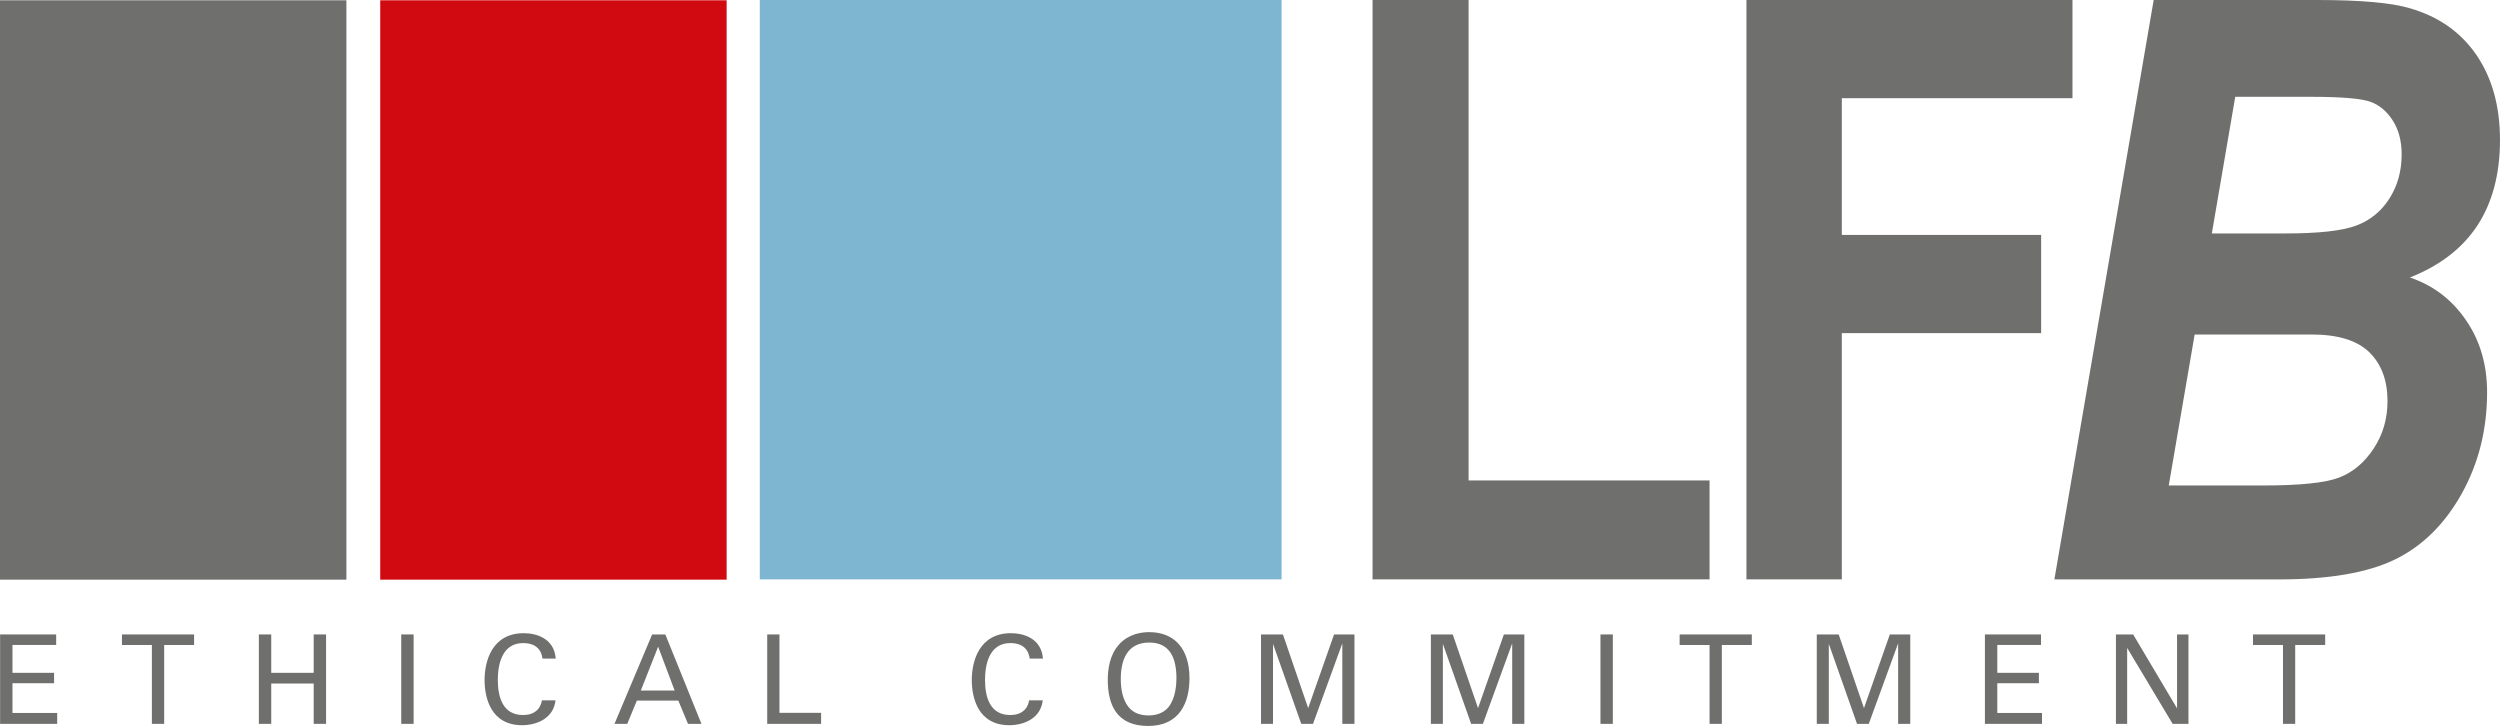
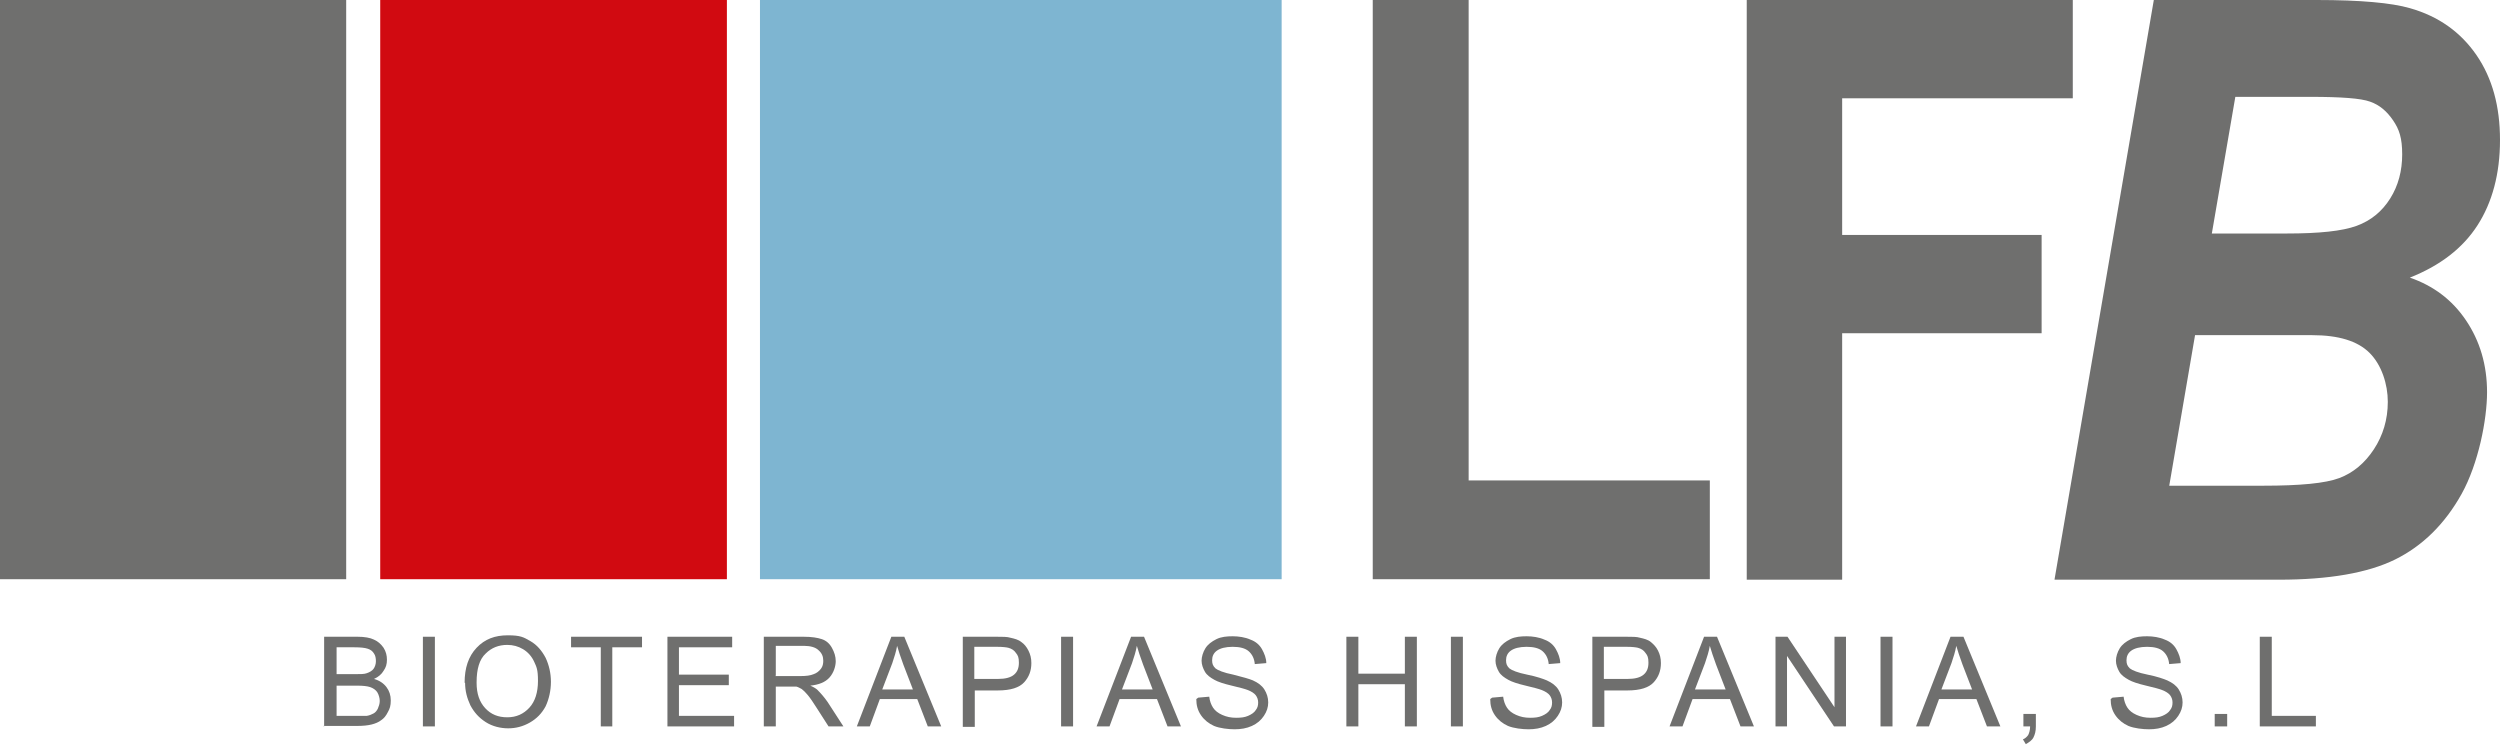
- <svg xmlns="http://www.w3.org/2000/svg" id="Calque_1" data-name="Calque 1" viewBox="0 0 521.13 151.32">
+ <svg xmlns="http://www.w3.org/2000/svg" id="Calque_1" version="1.1" viewBox="0 0 521.4 155.2">
  <defs>
    <style>
-       .cls-1 {
+       .st0 {
+         fill: #d10a11;
+       }
+ 
+       .st1 {
        fill: #7eb5d1;
      }

-       .cls-2 {
-         fill: #d10a11;
-       }
- 
-       .cls-3 {
+       .st2 {
        fill: #6f6f6e;
      }
    </style>
  </defs>
-   <rect class="cls-1" x="158.38" width="108.77" height="120.77" />
-   <polygon class="cls-3" points="286.11 120.77 286.11 0 306.13 0 306.13 100.15 356.36 100.15 356.36 120.77 286.11 120.77" />
-   <polygon class="cls-3" points="364.05 120.77 364.05 0 432.01 0 432.01 20.47 383.93 20.47 383.93 48.97 425.48 48.97 425.48 69.44 383.93 69.44 383.93 120.77 364.05 120.77" />
-   <path class="cls-3" d="m461.07,48.66h15.48c6.76,0,11.63-.54,14.59-1.63,2.94-1.1,5.26-2.99,6.95-5.66,1.7-2.68,2.54-5.75,2.54-9.2,0-2.79-.63-5.16-1.89-7.1-1.26-1.95-2.84-3.24-4.75-3.9-1.92-.65-6.05-.99-12.37-.99h-15.68l-4.88,28.48Zm-9,52.54h19.65c7.72,0,13.01-.55,15.88-1.65,2.86-1.1,5.26-3.11,7.19-6.04,1.93-2.92,2.89-6.22,2.89-9.89,0-4.33-1.27-7.72-3.79-10.19-2.53-2.46-6.53-3.7-11.98-3.7h-24.43l-5.4,31.47Zm-23.83,19.58L448.94,0h34.03c9.08,0,15.55.57,19.41,1.73,6,1.74,10.62,5.01,13.87,9.78,3.25,4.78,4.88,10.67,4.88,17.69s-1.58,13.01-4.7,17.78c-3.13,4.78-7.82,8.39-14.08,10.86,4.87,1.65,8.77,4.62,11.7,8.92,2.94,4.28,4.39,9.28,4.39,15,0,7.81-1.78,14.86-5.32,21.2-3.55,6.33-8.18,10.88-13.87,13.66-5.69,2.77-13.77,4.16-24.22,4.16h-46.81Z" />
-   <rect class="cls-3" y=".06" width="72.21" height="120.77" />
-   <rect class="cls-2" x="79.26" y=".06" width="72.21" height="120.77" />
-   <polygon class="cls-3" points=".02 150.89 11.92 150.89 11.92 148.62 2.6 148.62 2.6 142.42 11.27 142.42 11.27 140.25 2.6 140.25 2.6 134.44 11.71 134.44 11.71 132.25 .02 132.25 .02 150.89" />
-   <polygon class="cls-3" points="34.22 150.89 34.22 134.45 40.46 134.45 40.46 132.25 25.42 132.25 25.42 134.45 31.66 134.45 31.66 150.89 34.22 150.89" />
-   <polygon class="cls-3" points="56.54 132.25 56.54 140.25 65.39 140.25 65.39 132.25 67.97 132.25 67.97 150.89 65.39 150.89 65.39 142.48 56.54 142.48 56.54 150.89 53.96 150.89 53.96 132.25 56.54 132.25" />
-   <rect class="cls-3" x="83.64" y="132.25" width="2.58" height="18.64" />
-   <path class="cls-3" d="m115.85,137.28c-.34-4.23-4.05-5.29-6.68-5.29-6.63,0-8.16,5.86-8.16,9.78,0,3.62,1.27,9.4,7.82,9.4,3.2,0,6.58-1.53,6.97-5.19h-2.84c-.08.44-.23,1.24-.91,1.96-.8.82-1.88,1.11-3.02,1.11-4.26,0-5.26-3.79-5.26-7.3,0-3.1.8-7.7,5.29-7.7,3.59,0,3.92,2.58,4.02,3.23h2.76Z" />
-   <path class="cls-3" d="m133.58,143.94h7.05l-3.44-9.14-3.61,9.14Zm2.35-11.69h2.76l7.53,18.64h-2.81l-2.01-4.85h-8.64l-2.01,4.85h-2.66l7.85-18.64Z" />
-   <polygon class="cls-3" points="159.93 150.89 171.16 150.89 171.16 148.59 162.48 148.59 162.48 132.25 159.93 132.25 159.93 150.89" />
-   <path class="cls-3" d="m217.41,137.28c-.34-4.23-4.05-5.29-6.68-5.29-6.63,0-8.16,5.86-8.16,9.78,0,3.62,1.27,9.4,7.82,9.4,3.2,0,6.58-1.53,6.97-5.19h-2.84c-.08.44-.23,1.24-.91,1.96-.8.82-1.88,1.11-3.02,1.11-4.26,0-5.26-3.79-5.26-7.3,0-3.1.8-7.7,5.29-7.7,3.58,0,3.92,2.58,4.02,3.23h2.76Z" />
-   <path class="cls-3" d="m235.29,147.43c1.06,1.32,2.66,1.7,4.13,1.7s3.04-.41,4.13-1.7c1.52-1.86,1.68-4.8,1.68-6.06,0-4.24-1.39-7.43-5.66-7.43-4.72,0-5.94,3.79-5.94,7.61,0,2.04.37,4.29,1.65,5.89m-1.96-13.16c1.93-2.09,4.49-2.51,6.22-2.51,5.16,0,8.41,3.31,8.41,9.63,0,4.96-1.99,9.93-8.62,9.93s-8.41-4.51-8.41-9.62c0-2.12.36-5.24,2.41-7.43" />
-   <polygon class="cls-3" points="262.86 150.89 265.36 150.89 265.36 134.21 271.25 150.89 273.7 150.89 279.81 134.11 279.81 150.89 282.34 150.89 282.34 132.25 278.09 132.25 272.69 147.61 267.43 132.25 262.86 132.25 262.86 150.89" />
-   <polygon class="cls-3" points="298.27 150.89 300.77 150.89 300.77 134.21 306.66 150.89 309.11 150.89 315.22 134.11 315.22 150.89 317.75 150.89 317.75 132.25 313.49 132.25 308.1 147.61 302.83 132.25 298.27 132.25 298.27 150.89" />
-   <rect class="cls-3" x="333.62" y="132.25" width="2.58" height="18.64" />
-   <polygon class="cls-3" points="358.92 150.89 358.92 134.45 365.17 134.45 365.17 132.25 350.12 132.25 350.12 134.45 356.36 134.45 356.36 150.89 358.92 150.89" />
-   <polygon class="cls-3" points="378.71 150.89 381.22 150.89 381.22 134.21 387.1 150.89 389.55 150.89 395.67 134.11 395.67 150.89 398.2 150.89 398.2 132.25 393.94 132.25 388.55 147.61 383.28 132.25 378.71 132.25 378.71 150.89" />
-   <polygon class="cls-3" points="413.76 150.89 425.66 150.89 425.66 148.62 416.34 148.62 416.34 142.42 425.01 142.42 425.01 140.25 416.34 140.25 416.34 134.44 425.45 134.44 425.45 132.25 413.76 132.25 413.76 150.89" />
-   <polygon class="cls-3" points="441.07 150.89 443.41 150.89 443.41 135.06 452.89 150.89 456.19 150.89 456.19 132.25 453.81 132.25 453.81 147.66 444.66 132.25 441.07 132.25 441.07 150.89" />
-   <polygon class="cls-3" points="478.44 150.89 478.44 134.45 484.69 134.45 484.69 132.25 469.64 132.25 469.64 134.45 475.89 134.45 475.89 150.89 478.44 150.89" />
+   <g>
+     <rect class="st1" x="158.5" width="108.8" height="120.8" />
+     <g>
+       <path class="st2" d="M286.3,120.8V0h20v100.2h50.3v20.6h-70.3Z" />
+       <path class="st2" d="M364.3,120.8V0h68v20.5h-48.1v28.5h41.6v20.5h-41.6v51.4h-19.9Z" />
+       <path class="st2" d="M428.5,120.8L449.2,0h34c9.1,0,15.6.6,19.4,1.7,6,1.7,10.6,5,13.9,9.8,3.3,4.8,4.9,10.7,4.9,17.7s-1.6,13-4.7,17.8c-3.1,4.8-7.8,8.4-14.1,10.9,4.9,1.7,8.8,4.6,11.7,8.9,2.9,4.3,4.4,9.3,4.4,15s-1.8,14.9-5.3,21.2c-3.5,6.3-8.2,10.9-13.9,13.7-5.7,2.8-13.8,4.2-24.2,4.2h-46.8ZM452.3,101.3h19.7c7.7,0,13-.5,15.9-1.6,2.9-1.1,5.3-3.1,7.2-6,1.9-2.9,2.9-6.2,2.9-9.9s-1.3-7.7-3.8-10.2c-2.5-2.5-6.5-3.7-12-3.7h-24.4l-5.4,31.5ZM461.4,48.7h15.5c6.8,0,11.6-.5,14.6-1.6,3-1.1,5.3-3,7-5.7,1.7-2.7,2.5-5.8,2.5-9.2s-.6-5.2-1.9-7.1c-1.3-1.9-2.8-3.2-4.8-3.9-1.9-.7-6.1-1-12.4-1h-15.7l-4.9,28.5Z" />
+     </g>
+     <rect class="st2" y="0" width="72.2" height="120.8" />
+     <rect class="st0" x="79.3" y="0" width="72.3" height="120.8" />
+   </g>
+   <g>
+     <path class="st2" d="M67.6,151.5v-18.7h7c1.4,0,2.6.2,3.4.6.9.4,1.5,1,2,1.7.5.8.7,1.6.7,2.5s-.2,1.6-.7,2.3c-.4.7-1.1,1.3-2,1.7,1.1.3,2,.9,2.6,1.7.6.8.9,1.7.9,2.8s-.2,1.7-.6,2.4c-.4.8-.8,1.3-1.4,1.7-.5.4-1.2.7-2,.9-.8.2-1.8.3-3,.3h-7.1ZM70.1,140.6h4c1.1,0,1.9,0,2.4-.2.6-.2,1.1-.5,1.4-.9.3-.4.5-1,.5-1.6s-.1-1.2-.4-1.6c-.3-.5-.7-.8-1.3-1-.6-.2-1.5-.3-2.8-.3h-3.7v5.7ZM70.1,149.3h4.7c.8,0,1.4,0,1.7,0,.6-.1,1-.3,1.4-.5.4-.2.7-.6.9-1,.2-.5.4-1,.4-1.6s-.2-1.3-.5-1.8-.9-.9-1.5-1.1c-.6-.2-1.5-.3-2.7-.3h-4.3v6.4Z" />
+     <path class="st2" d="M88.2,151.5v-18.7h2.5v18.7h-2.5Z" />
+     <path class="st2" d="M96.9,142.4c0-3.1.8-5.5,2.5-7.3,1.7-1.8,3.8-2.6,6.5-2.6s3.3.4,4.7,1.2c1.4.8,2.4,2,3.2,3.5.7,1.5,1.1,3.2,1.1,5s-.4,3.6-1.1,5.1c-.8,1.5-1.9,2.6-3.3,3.4s-2.9,1.2-4.5,1.2-3.3-.4-4.7-1.3c-1.4-.9-2.4-2-3.2-3.5-.7-1.5-1.1-3-1.1-4.7ZM99.4,142.4c0,2.3.6,4,1.8,5.3s2.7,1.9,4.6,1.9,3.4-.7,4.6-2c1.2-1.3,1.8-3.2,1.8-5.6s-.3-2.9-.8-4c-.5-1.1-1.3-2-2.3-2.6-1-.6-2.1-.9-3.3-.9-1.8,0-3.3.6-4.5,1.8-1.3,1.2-1.9,3.2-1.9,6Z" />
+     <path class="st2" d="M125.3,151.5v-16.5h-6.2v-2.2h14.8v2.2h-6.2v16.5h-2.5Z" />
+     <path class="st2" d="M139.2,151.5v-18.7h13.5v2.2h-11.1v5.7h10.4v2.2h-10.4v6.4h11.5v2.2h-14Z" />
+     <path class="st2" d="M159.3,151.5v-18.7h8.3c1.7,0,2.9.2,3.8.5.9.3,1.6.9,2.1,1.8.5.9.8,1.8.8,2.8s-.4,2.4-1.3,3.4-2.2,1.5-4,1.7c.7.3,1.2.6,1.5.9.7.7,1.4,1.5,2.1,2.5l3.3,5.1h-3.1l-2.5-3.9c-.7-1.1-1.3-2-1.8-2.6-.5-.6-.9-1-1.3-1.3-.4-.2-.7-.4-1.1-.5-.3,0-.7,0-1.4,0h-2.9v8.3h-2.5ZM161.7,141h5.3c1.1,0,2-.1,2.7-.4.6-.2,1.1-.6,1.5-1.1s.5-1.1.5-1.7c0-.9-.3-1.6-1-2.2-.6-.6-1.7-.9-3-.9h-5.9v6.2Z" />
+     <path class="st2" d="M178.7,151.5l7.2-18.7h2.7l7.7,18.7h-2.8l-2.2-5.7h-7.8l-2.1,5.7h-2.6ZM184.1,143.8h6.3l-2-5.2c-.6-1.6-1-2.9-1.3-3.9-.2,1.2-.6,2.4-1,3.6l-2.1,5.5Z" />
+     <path class="st2" d="M200.8,151.5v-18.7h7.1c1.2,0,2.2,0,2.8.2.9.2,1.7.4,2.3.9.6.4,1.1,1,1.5,1.8.4.8.6,1.6.6,2.6,0,1.6-.5,2.9-1.5,4-1,1.1-2.8,1.7-5.5,1.7h-4.8v7.6h-2.5ZM203.3,141.6h4.8c1.6,0,2.7-.3,3.4-.9s1-1.4,1-2.5-.2-1.5-.6-2c-.4-.6-.9-.9-1.6-1.1-.4-.1-1.2-.2-2.3-.2h-4.8v6.7Z" />
+     <path class="st2" d="M221.3,151.5v-18.7h2.5v18.7h-2.5Z" />
+     <path class="st2" d="M228.7,151.5l7.2-18.7h2.7l7.7,18.7h-2.8l-2.2-5.7h-7.8l-2.1,5.7h-2.6ZM234.1,143.8h6.3l-2-5.2c-.6-1.6-1-2.9-1.3-3.9-.2,1.2-.6,2.4-1,3.6l-2.1,5.5Z" />
+     <path class="st2" d="M249.9,145.5l2.3-.2c.1.9.4,1.7.8,2.3.4.6,1,1.1,1.9,1.5s1.8.6,2.9.6,1.8-.1,2.5-.4c.7-.3,1.3-.7,1.6-1.2.4-.5.5-1,.5-1.6s-.2-1.1-.5-1.5c-.3-.4-.9-.8-1.7-1.1-.5-.2-1.6-.5-3.3-.9s-2.9-.8-3.6-1.2c-.9-.5-1.6-1-2-1.7s-.7-1.5-.7-2.3.3-1.8.8-2.6,1.3-1.4,2.3-1.9,2.2-.6,3.4-.6,2.6.2,3.7.7c1.1.4,1.9,1.1,2.4,2s.9,1.9.9,2.9l-2.4.2c-.1-1.2-.6-2.1-1.3-2.7s-1.8-.9-3.3-.9-2.6.3-3.3.8-1,1.2-1,2,.2,1.2.7,1.7c.5.4,1.7.9,3.7,1.3,2,.5,3.4.9,4.1,1.2,1.1.5,1.9,1.1,2.4,1.9s.8,1.7.8,2.7-.3,1.9-.9,2.8-1.4,1.6-2.5,2.1-2.3.7-3.6.7-3.1-.2-4.3-.7c-1.1-.5-2-1.2-2.7-2.2-.7-1-1-2.1-1-3.4Z" />
+     <path class="st2" d="M280.8,151.5v-18.7h2.5v7.7h9.7v-7.7h2.5v18.7h-2.5v-8.8h-9.7v8.8h-2.5Z" />
+     <path class="st2" d="M302.6,151.5v-18.7h2.5v18.7h-2.5Z" />
+     <path class="st2" d="M311.2,145.5l2.3-.2c.1.9.4,1.7.8,2.3.4.6,1,1.1,1.9,1.5.9.4,1.8.6,2.9.6s1.8-.1,2.5-.4c.7-.3,1.3-.7,1.6-1.2.4-.5.5-1,.5-1.6s-.2-1.1-.5-1.5c-.3-.4-.9-.8-1.7-1.1-.5-.2-1.6-.5-3.3-.9-1.7-.4-2.9-.8-3.6-1.2-.9-.5-1.6-1-2-1.7s-.7-1.5-.7-2.3.3-1.8.8-2.6c.5-.8,1.3-1.4,2.3-1.9s2.2-.6,3.4-.6,2.6.2,3.7.7c1.1.4,1.9,1.1,2.4,2s.9,1.9.9,2.9l-2.4.2c-.1-1.2-.6-2.1-1.3-2.7s-1.8-.9-3.3-.9-2.6.3-3.3.8-1,1.2-1,2,.2,1.2.7,1.7c.5.4,1.7.9,3.7,1.3s3.4.9,4.1,1.2c1.1.5,1.9,1.1,2.4,1.9s.8,1.7.8,2.7-.3,1.9-.9,2.8-1.4,1.6-2.5,2.1-2.3.7-3.6.7-3.1-.2-4.3-.7c-1.1-.5-2-1.2-2.7-2.2-.7-1-1-2.1-1-3.4Z" />
+     <path class="st2" d="M332.1,151.5v-18.7h7.1c1.2,0,2.2,0,2.8.2.9.2,1.7.4,2.3.9s1.1,1,1.5,1.8.6,1.6.6,2.6c0,1.6-.5,2.9-1.5,4s-2.8,1.7-5.5,1.7h-4.8v7.6h-2.5ZM334.6,141.6h4.8c1.6,0,2.7-.3,3.4-.9.7-.6,1-1.4,1-2.5s-.2-1.5-.6-2c-.4-.6-.9-.9-1.6-1.1-.4-.1-1.2-.2-2.3-.2h-4.8v6.7Z" />
+     <path class="st2" d="M348.2,151.5l7.2-18.7h2.7l7.7,18.7h-2.8l-2.2-5.7h-7.8l-2.1,5.7h-2.6ZM353.6,143.8h6.3l-2-5.2c-.6-1.6-1-2.9-1.3-3.9-.2,1.2-.6,2.4-1,3.6l-2.1,5.5Z" />
+     <path class="st2" d="M370.3,151.5v-18.7h2.5l9.8,14.7v-14.7h2.4v18.7h-2.5l-9.8-14.7v14.7h-2.4Z" />
+     <path class="st2" d="M392.2,151.5v-18.7h2.5v18.7h-2.5Z" />
+     <path class="st2" d="M399.6,151.5l7.2-18.7h2.7l7.7,18.7h-2.8l-2.2-5.7h-7.8l-2.1,5.7h-2.6ZM405,143.8h6.3l-2-5.2c-.6-1.6-1-2.9-1.3-3.9-.2,1.2-.6,2.4-1,3.6l-2.1,5.5Z" />
+     <path class="st2" d="M422,151.5v-2.6h2.6v2.6c0,1-.2,1.7-.5,2.3-.3.6-.9,1-1.6,1.4l-.6-1c.5-.2.8-.5,1.1-.9.2-.4.4-1,.4-1.8h-1.3Z" />
+     <path class="st2" d="M440.6,145.5l2.3-.2c.1.9.4,1.7.8,2.3.4.6,1,1.1,1.9,1.5.9.4,1.8.6,2.9.6s1.8-.1,2.5-.4c.7-.3,1.3-.7,1.6-1.2.4-.5.5-1,.5-1.6s-.2-1.1-.5-1.5c-.3-.4-.9-.8-1.7-1.1-.5-.2-1.6-.5-3.3-.9-1.7-.4-2.9-.8-3.6-1.2-.9-.5-1.6-1-2-1.7s-.7-1.5-.7-2.3.3-1.8.8-2.6c.5-.8,1.3-1.4,2.3-1.9s2.2-.6,3.4-.6,2.6.2,3.7.7c1.1.4,1.9,1.1,2.4,2s.9,1.9.9,2.9l-2.4.2c-.1-1.2-.6-2.1-1.3-2.7s-1.8-.9-3.3-.9-2.6.3-3.3.8-1,1.2-1,2,.2,1.2.7,1.7c.5.4,1.7.9,3.7,1.3s3.4.9,4.1,1.2c1.1.5,1.9,1.1,2.4,1.9s.8,1.7.8,2.7-.3,1.9-.9,2.8-1.4,1.6-2.5,2.1-2.3.7-3.6.7-3.1-.2-4.3-.7c-1.1-.5-2-1.2-2.7-2.2-.7-1-1-2.1-1-3.4Z" />
+     <path class="st2" d="M461.9,151.5v-2.6h2.6v2.6h-2.6Z" />
+     <path class="st2" d="M471.3,151.5v-18.7h2.5v16.5h9.2v2.2h-11.7Z" />
+   </g>
</svg>
